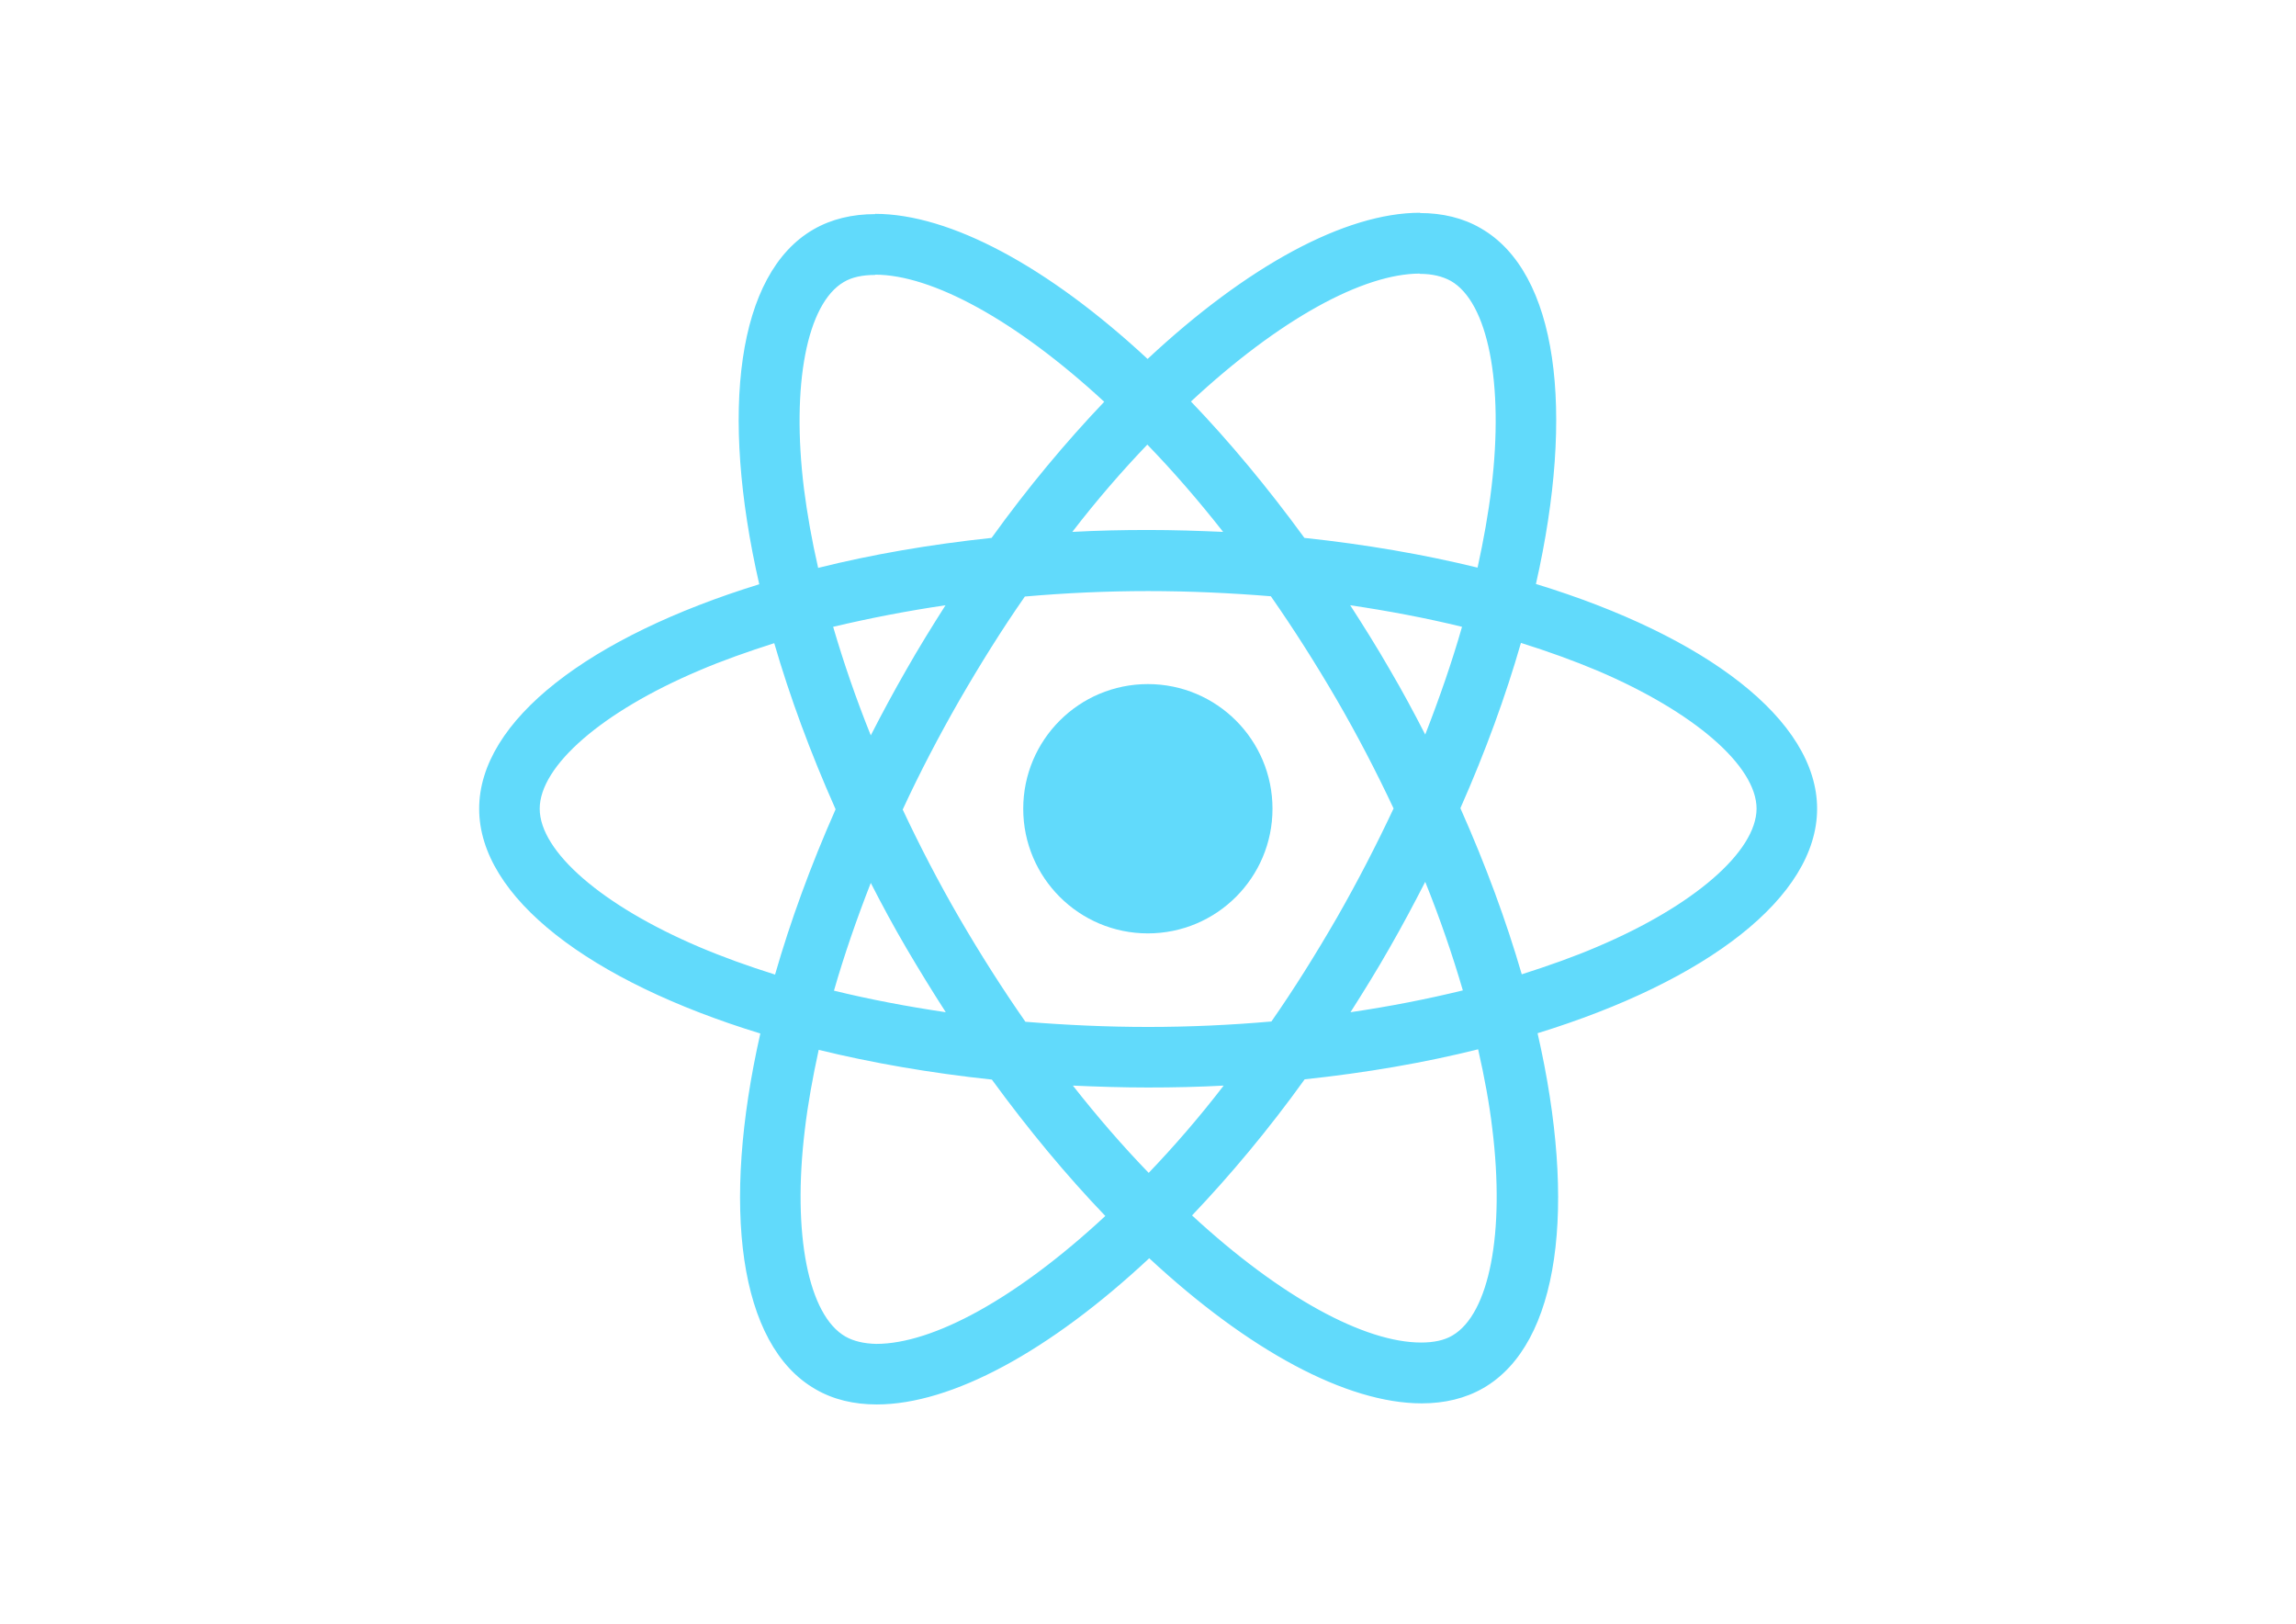
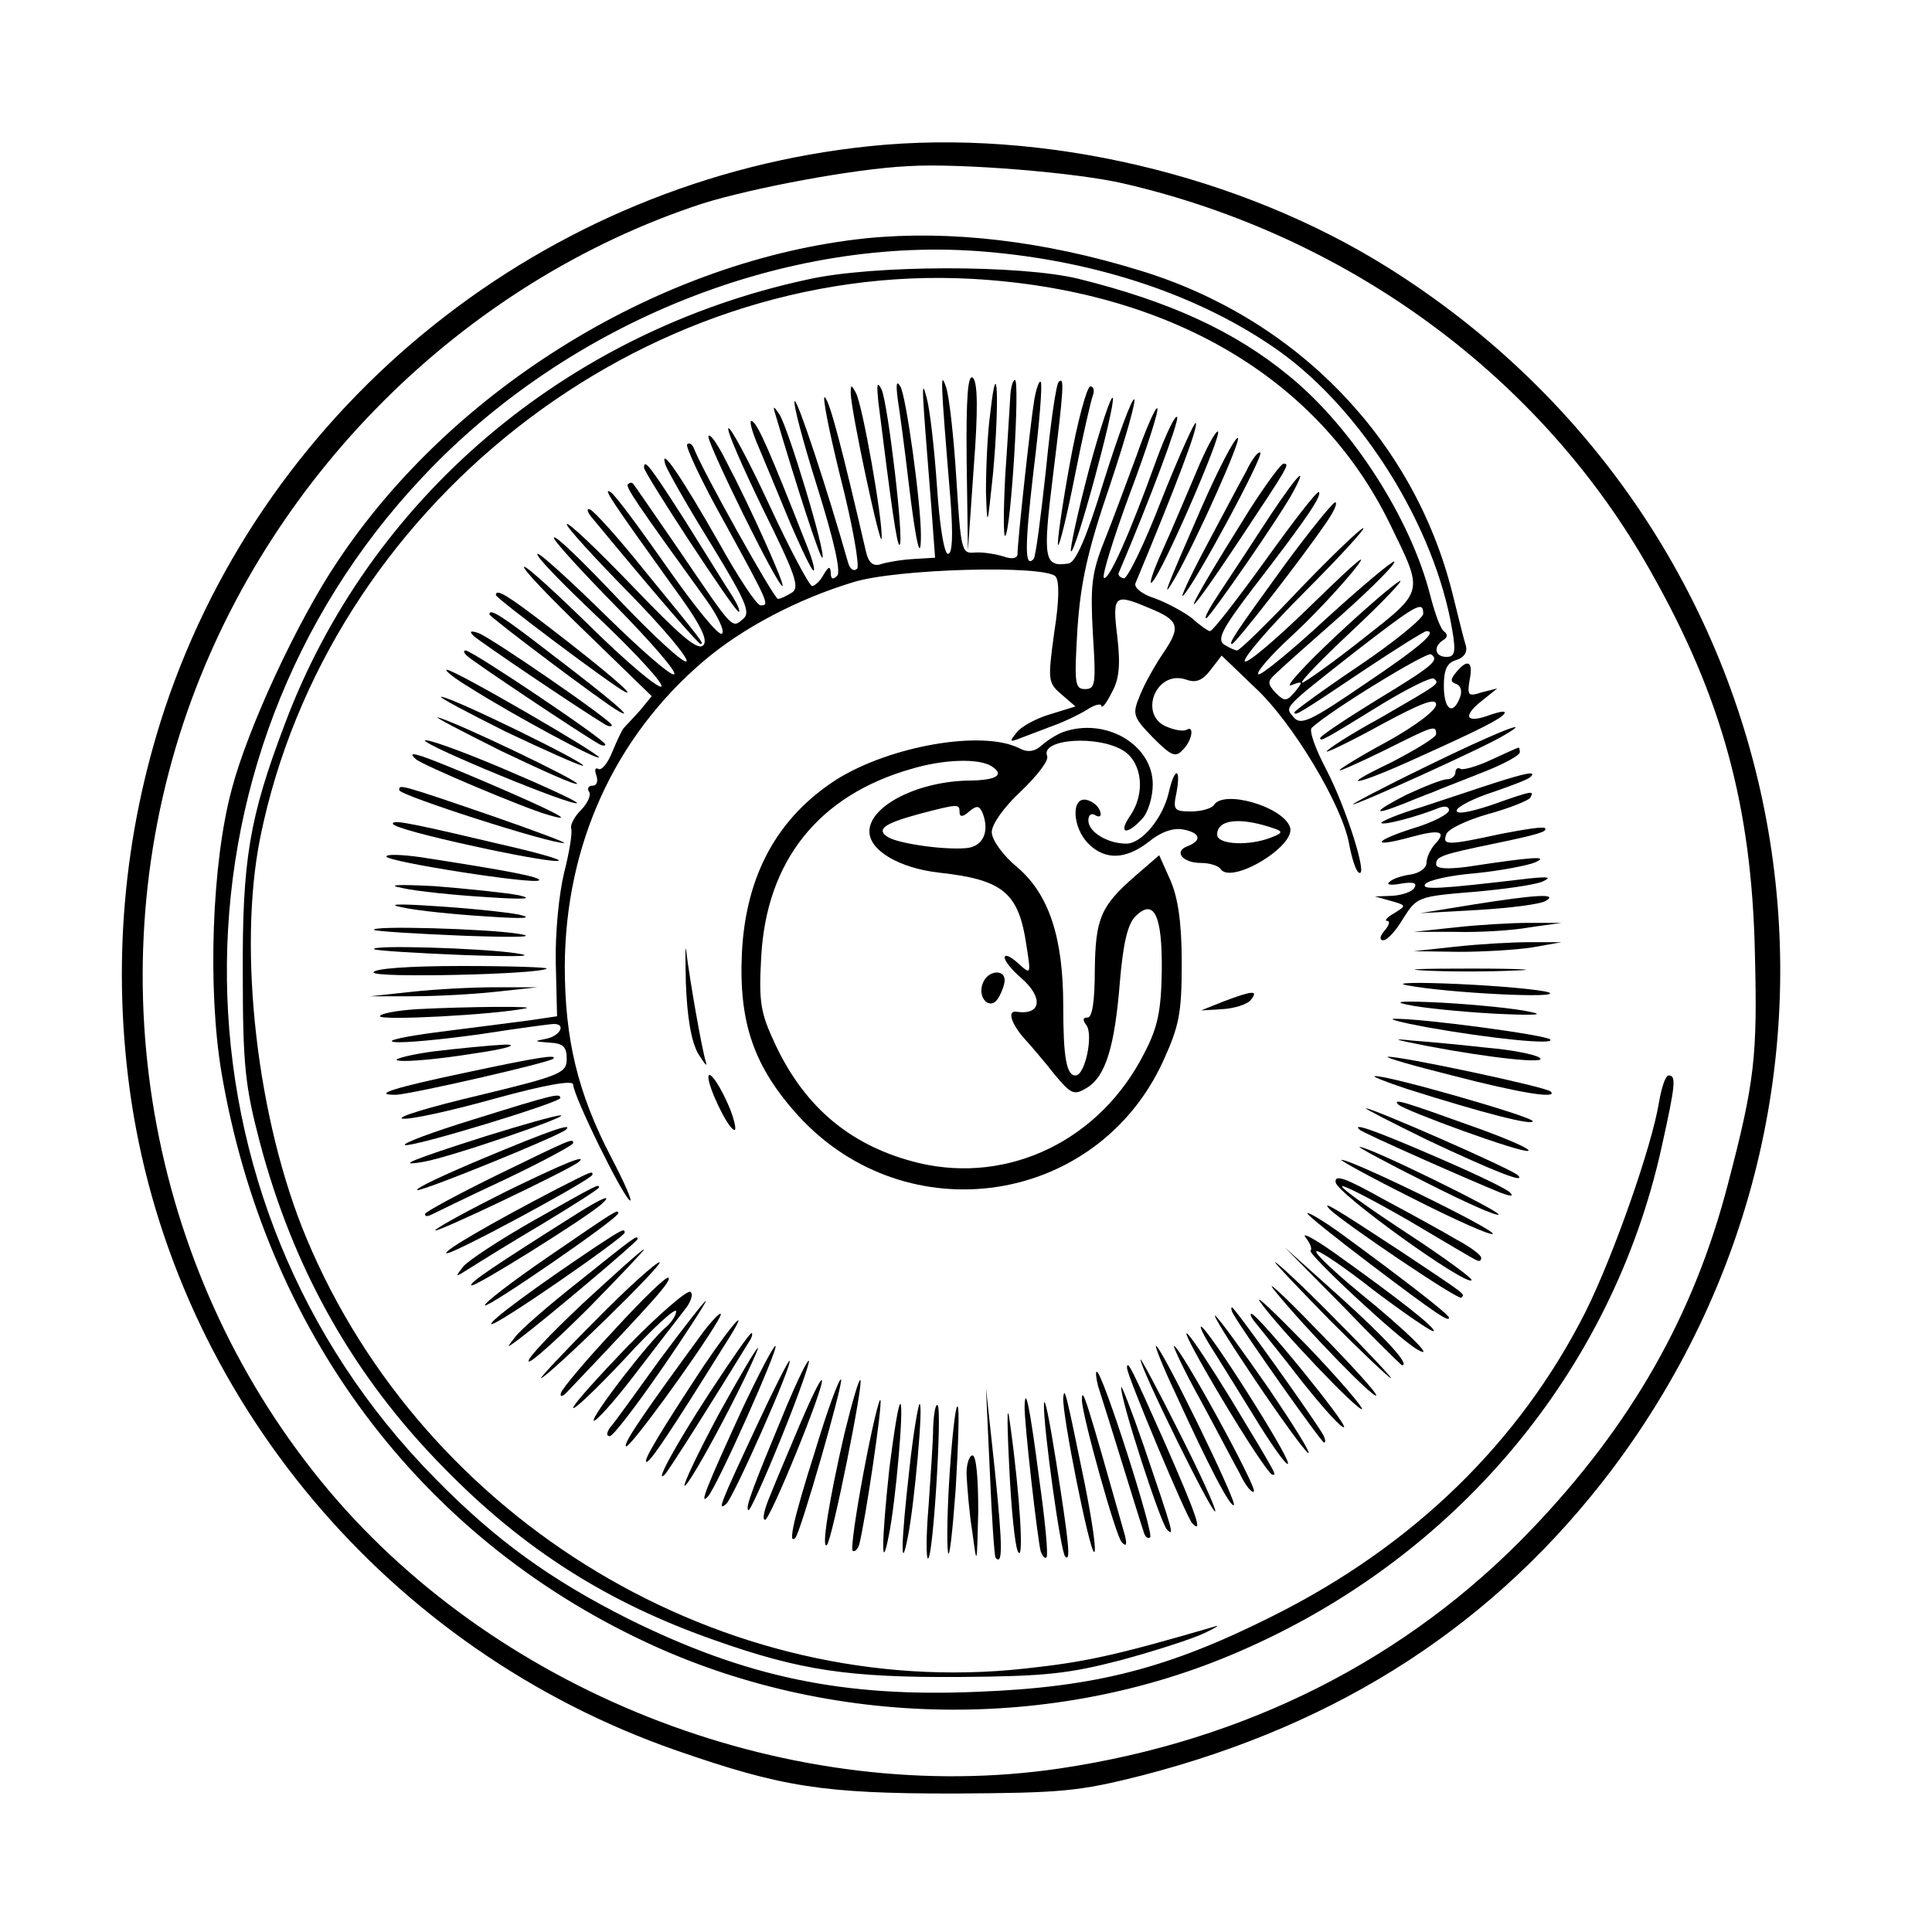
- <svg xmlns="http://www.w3.org/2000/svg" viewBox="0 0 841.9 595.3">
-   <g fill="#61DAFB">
-     <path d="M666.3 296.5c0-32.5-40.7-63.3-103.1-82.4 14.4-63.6 8-114.2-20.2-130.4-6.5-3.8-14.1-5.6-22.4-5.6v22.3c4.6 0 8.3.9 11.4 2.6 13.6 7.8 19.5 37.5 14.9 75.7-1.1 9.4-2.9 19.3-5.1 29.4-19.6-4.8-41-8.5-63.5-10.9-13.5-18.5-27.5-35.3-41.6-50 32.6-30.3 63.2-46.9 84-46.9V78c-27.5 0-63.5 19.6-99.9 53.6-36.4-33.8-72.4-53.2-99.9-53.2v22.3c20.7 0 51.4 16.5 84 46.6-14 14.7-28 31.4-41.3 49.9-22.6 2.4-44 6.1-63.6 11-2.3-10-4-19.7-5.2-29-4.7-38.2 1.1-67.9 14.6-75.8 3-1.8 6.9-2.6 11.5-2.6V78.5c-8.4 0-16 1.8-22.6 5.6-28.1 16.2-34.4 66.7-19.9 130.1-62.2 19.2-102.7 49.9-102.7 82.3 0 32.5 40.7 63.3 103.1 82.4-14.4 63.6-8 114.2 20.2 130.4 6.5 3.8 14.1 5.6 22.5 5.6 27.5 0 63.5-19.6 99.9-53.6 36.4 33.8 72.4 53.2 99.9 53.2 8.4 0 16-1.8 22.6-5.6 28.1-16.2 34.4-66.7 19.9-130.1 62-19.1 102.5-49.9 102.5-82.3zm-130.2-66.7c-3.7 12.9-8.3 26.2-13.5 39.5-4.1-8-8.4-16-13.1-24-4.6-8-9.5-15.8-14.4-23.4 14.2 2.1 27.9 4.7 41 7.9zm-45.8 106.5c-7.8 13.5-15.8 26.3-24.1 38.2-14.9 1.3-30 2-45.2 2-15.1 0-30.2-.7-45-1.9-8.3-11.9-16.4-24.6-24.2-38-7.6-13.1-14.5-26.4-20.8-39.8 6.2-13.4 13.2-26.8 20.7-39.9 7.8-13.5 15.8-26.3 24.1-38.2 14.9-1.3 30-2 45.2-2 15.1 0 30.2.7 45 1.9 8.3 11.9 16.4 24.6 24.2 38 7.6 13.1 14.5 26.4 20.8 39.8-6.3 13.4-13.2 26.8-20.7 39.9zm32.3-13c5.4 13.4 10 26.8 13.8 39.8-13.1 3.2-26.9 5.9-41.2 8 4.9-7.7 9.8-15.6 14.4-23.7 4.6-8 8.9-16.1 13-24.1zM421.2 430c-9.3-9.6-18.6-20.3-27.8-32 9 .4 18.2.7 27.5.7 9.4 0 18.7-.2 27.8-.7-9 11.7-18.3 22.4-27.5 32zm-74.4-58.9c-14.2-2.1-27.9-4.7-41-7.9 3.7-12.9 8.3-26.2 13.5-39.5 4.1 8 8.4 16 13.1 24 4.7 8 9.5 15.8 14.4 23.4zM420.7 163c9.3 9.6 18.6 20.3 27.8 32-9-.4-18.2-.7-27.5-.7-9.4 0-18.7.2-27.8.7 9-11.7 18.3-22.4 27.5-32zm-74 58.9c-4.9 7.7-9.8 15.6-14.4 23.7-4.6 8-8.9 16-13 24-5.4-13.4-10-26.8-13.8-39.8 13.1-3.1 26.9-5.8 41.2-7.9zm-90.5 125.2c-35.4-15.1-58.3-34.9-58.3-50.6 0-15.7 22.9-35.6 58.3-50.6 8.6-3.7 18-7 27.7-10.1 5.7 19.6 13.2 40 22.5 60.9-9.2 20.8-16.6 41.1-22.2 60.6-9.9-3.1-19.3-6.5-28-10.2zM310 490c-13.6-7.8-19.5-37.5-14.9-75.7 1.1-9.4 2.9-19.3 5.1-29.4 19.6 4.8 41 8.5 63.5 10.9 13.5 18.5 27.5 35.3 41.6 50-32.6 30.3-63.2 46.9-84 46.9-4.5-.1-8.3-1-11.3-2.7zm237.2-76.2c4.7 38.2-1.1 67.9-14.6 75.8-3 1.8-6.9 2.6-11.5 2.6-20.7 0-51.4-16.5-84-46.6 14-14.7 28-31.4 41.3-49.9 22.6-2.4 44-6.1 63.6-11 2.3 10.1 4.1 19.8 5.2 29.1zm38.5-66.7c-8.6 3.7-18 7-27.7 10.1-5.7-19.6-13.2-40-22.5-60.9 9.2-20.8 16.6-41.1 22.2-60.6 9.9 3.1 19.3 6.5 28.1 10.2 35.4 15.1 58.3 34.9 58.3 50.6-.1 15.7-23 35.6-58.4 50.6zM320.8 78.4z" />
-     <circle cx="420.9" cy="296.5" r="45.7" />
-     <path d="M520.5 78.1z" />
+ <svg xmlns="http://www.w3.org/2000/svg" version="1.0" width="300pt" height="300pt" viewBox="0 0 300 300" preserveAspectRatio="xMidYMid meet">
+   <g transform="translate(0,300) scale(0.1,-0.1)" fill="#000000" stroke="none">
+     <path d="M1350 2773 c-503 -52 -935 -397 -1094 -873 -65 -196 -83 -403 -52 -610 70 -460 398 -852 846 -1008 164 -57 228 -67 430 -67 169 1 194 3 293 28 310 80 550 237 730 475 457 608 298 1461 -347 1866 -231 145 -537 217 -806 189z m395 -58 c350 -81 649 -301 818 -602 111 -196 157 -365 162 -593 4 -160 0 -199 -42 -359 -53 -204 -150 -374 -305 -536 -192 -201 -443 -328 -732 -371 -412 -61 -865 111 -1135 431 -276 328 -362 784 -226 1193 126 378 433 684 806 806 77 24 235 54 319 58 79 5 263 -10 335 -27z" />
+     <path d="M1345 2630 c-316 -33 -641 -231 -821 -502 -62 -92 -139 -258 -164 -353 -31 -114 -38 -310 -16 -441 68 -399 306 -719 659 -884 286 -134 632 -140 920 -15 337 145 580 435 657 783 22 99 23 112 11 112 -5 0 -11 -19 -15 -42 -11 -68 -71 -239 -114 -325 -102 -202 -267 -363 -485 -472 -163 -82 -277 -111 -459 -118 -210 -9 -360 23 -542 113 -121 61 -206 122 -301 219 -423 429 -431 1117 -19 1554 227 242 567 377 876 350 175 -15 334 -69 454 -154 130 -93 242 -273 269 -433 6 -35 4 -42 -9 -42 -18 0 -21 16 -5 26 7 4 7 9 2 13 -6 3 -15 29 -22 56 -30 119 -121 261 -219 341 -85 70 -186 116 -327 151 -90 22 -319 22 -421 -1 -376 -81 -681 -341 -812 -691 -55 -145 -66 -211 -65 -390 0 -139 4 -173 26 -257 52 -198 146 -365 286 -507 124 -127 255 -210 421 -268 133 -47 208 -58 380 -57 133 1 169 5 250 26 52 14 111 33 130 42 19 9 26 14 15 10 -154 -45 -201 -55 -294 -65 -466 -51 -931 228 -1115 668 -77 184 -107 447 -72 622 104 513 592 896 1105 868 306 -17 538 -153 649 -380 53 -109 55 -103 -43 -180 -47 -37 -89 -67 -93 -67 -4 1 31 37 78 81 47 44 80 79 74 77 -6 -2 -51 -40 -100 -86 -49 -46 -80 -80 -69 -76 18 7 19 6 6 -10 -13 -15 -16 -16 -30 -2 -13 14 -13 18 -1 29 8 8 54 49 103 92 48 43 85 80 82 83 -2 2 -49 -37 -105 -88 -55 -51 -103 -90 -106 -87 -4 3 19 29 49 57 31 28 75 75 98 103 28 35 9 19 -59 -47 -56 -55 -105 -97 -109 -93 -4 4 38 53 92 107 55 55 96 100 92 100 -4 0 -49 -43 -99 -95 -49 -52 -93 -95 -97 -95 -3 0 -12 4 -20 9 -12 8 -3 25 45 88 81 105 107 143 102 149 -3 2 -40 -46 -83 -106 -44 -61 -82 -110 -86 -110 -3 0 -16 9 -28 20 -13 10 -39 24 -58 31 -19 6 -32 16 -30 23 63 151 97 241 94 249 -1 5 -25 -48 -53 -118 -27 -70 -54 -125 -59 -123 -6 1 -9 5 -8 8 51 120 93 234 91 242 -2 6 -17 -24 -33 -68 -40 -111 -74 -188 -81 -181 -3 3 15 62 41 132 26 69 45 129 42 131 -2 3 -17 -30 -32 -73 -16 -43 -38 -103 -51 -135 -19 -48 -21 -69 -17 -142 5 -78 4 -86 -12 -86 -16 0 -17 8 -12 93 5 72 15 120 51 225 24 72 41 132 37 132 -4 0 -25 -57 -47 -127 -27 -89 -44 -127 -55 -128 -38 -6 -40 7 -24 136 17 137 18 155 9 146 -4 -3 -13 -66 -20 -138 -8 -73 -16 -135 -19 -137 -14 -15 -14 18 0 138 9 72 14 134 11 137 -2 3 -7 -10 -10 -28 -6 -36 -26 -220 -26 -239 0 -7 -8 -9 -22 -4 -13 4 -33 7 -45 6 -20 -2 -21 4 -28 115 -4 64 -11 128 -16 142 -9 26 -9 17 7 -176 4 -55 3 -83 -4 -83 -6 0 -13 44 -17 104 -4 58 -11 120 -16 138 -9 34 -8 21 7 -167 l6 -81 -33 -2 c-19 -1 -42 -5 -51 -8 -12 -4 -19 2 -23 18 -37 160 -56 233 -64 241 -5 5 6 -51 24 -124 19 -74 30 -138 26 -142 -5 -5 -11 -1 -14 9 -32 113 -79 255 -83 251 -3 -3 13 -63 35 -133 26 -83 37 -132 31 -138 -7 -7 -10 -5 -10 5 -1 10 -3 10 -11 -3 -5 -10 -14 -18 -18 -18 -4 0 -34 56 -66 125 -32 69 -61 123 -64 120 -3 -3 22 -60 54 -126 50 -101 57 -121 45 -129 -8 -5 -18 -10 -22 -10 -6 0 -119 202 -131 235 -3 6 -7 8 -10 5 -3 -3 23 -59 59 -123 69 -126 69 -127 55 -127 -6 0 -35 44 -65 98 -57 100 -92 152 -83 121 3 -9 34 -64 70 -122 55 -90 63 -108 51 -118 -18 -15 -14 -19 -99 106 -38 55 -70 102 -72 104 -2 2 -5 2 -8 -1 -4 -4 13 -29 122 -180 18 -25 29 -49 24 -52 -5 -4 -43 43 -85 103 -42 60 -81 113 -88 117 -13 8 1 -13 95 -144 45 -61 57 -86 49 -94 -9 -9 -37 16 -111 93 -55 57 -100 100 -101 95 0 -5 44 -53 97 -107 53 -54 93 -102 89 -106 -4 -4 -52 40 -106 97 -55 58 -99 101 -100 95 0 -5 44 -53 97 -107 53 -54 94 -101 90 -105 -4 -4 -51 37 -105 90 -54 53 -102 97 -107 97 -6 -1 37 -45 95 -100 57 -54 101 -102 97 -106 -4 -4 -52 36 -106 89 -54 53 -102 97 -107 97 -5 -1 38 -46 95 -101 l103 -100 -18 -22 c-11 -12 -22 -24 -25 -27 -3 -3 -11 -20 -18 -37 -7 -18 -17 -30 -22 -27 -5 3 -6 -2 -3 -10 3 -9 1 -16 -6 -16 -6 0 -9 -4 -5 -10 3 -5 -3 -18 -13 -28 -10 -10 -17 -23 -15 -29 2 -6 -3 -37 -11 -68 -8 -33 -14 -93 -13 -140 l2 -83 -40 -6 c-22 -3 -85 -11 -140 -18 -55 -7 -88 -14 -73 -16 15 -2 75 4 133 12 58 9 110 16 115 16 20 0 9 -19 -12 -23 -20 -4 -19 -4 5 -6 21 -1 27 -6 27 -25 0 -22 -8 -26 -137 -57 -76 -18 -129 -34 -118 -36 11 -2 75 12 143 31 80 22 122 29 122 22 0 -17 76 -172 88 -180 5 -3 -8 27 -29 67 -52 100 -72 183 -72 297 1 188 77 355 215 473 61 52 147 97 233 123 67 21 296 27 314 9 6 -7 6 -37 -2 -87 -10 -74 -10 -78 11 -96 l22 -19 -39 -12 c-21 -6 -45 -19 -52 -28 -12 -15 -12 -16 6 -9 11 4 34 13 50 19 17 6 40 17 53 25 12 8 22 10 22 6 1 -5 8 4 16 20 12 21 14 43 9 87 -8 65 -5 68 49 45 47 -19 50 -29 23 -69 -13 -19 -30 -49 -37 -67 -12 -29 -11 -33 20 -65 28 -28 35 -32 46 -20 15 14 19 39 7 32 -5 -3 -18 -1 -30 4 -46 17 -19 89 28 74 16 -6 26 -2 39 15 l17 22 51 -49 c59 -54 137 -185 147 -244 4 -21 10 -41 15 -44 15 -9 -19 99 -50 159 -17 32 -28 62 -23 66 29 27 178 118 185 114 14 -9 3 -18 -86 -72 -47 -29 -86 -55 -86 -58 0 -6 4 -4 98 54 40 24 76 42 79 38 8 -8 11 -6 -84 -61 -46 -25 -83 -49 -83 -52 0 -2 38 16 85 42 63 34 85 42 85 31 0 -9 -32 -33 -75 -57 -41 -22 -75 -43 -75 -45 0 -2 31 12 70 31 76 38 80 40 80 25 0 -5 -33 -25 -72 -45 -86 -41 -52 -35 42 8 100 45 131 61 136 69 3 5 -7 3 -22 -2 -37 -14 -44 -3 -14 21 l25 20 -24 -6 c-21 -7 -23 -5 -19 19 6 29 -3 34 -21 12 -9 -11 -9 -15 0 -18 7 -2 10 -11 6 -21 -11 -29 -25 -19 -25 18 0 25 5 36 19 40 13 4 18 13 15 23 -3 9 -12 46 -21 82 -60 238 -242 426 -485 500 -149 46 -295 63 -425 50z m865 -583 c0 -7 -45 -44 -100 -81 -55 -37 -100 -70 -100 -72 0 -7 9 -1 112 68 48 32 90 58 93 58 18 0 -9 -24 -97 -83 -82 -56 -98 -64 -109 -51 -14 17 -19 12 94 101 97 75 107 81 107 60z" />
+     <path d="M1501 2285 l2 -140 9 129 c7 90 6 132 -1 139 -8 8 -11 -29 -10 -128z" />
+     <path d="M1538 2361 c-5 -35 -7 -91 -7 -125 2 -57 2 -56 11 29 10 110 7 193 -4 96z" />
+     <path d="M1364 2375 c20 -160 29 -225 33 -221 7 7 -18 218 -28 241 -7 14 -8 9 -5 -20z" />
+     <path d="M1394 2380 c3 -19 11 -78 17 -130 11 -92 19 -127 19 -81 0 50 -23 217 -32 231 -6 10 -7 4 -4 -20z" />
+     <path d="M1569 2388 c-1 -13 -4 -69 -8 -125 -3 -56 -3 -99 0 -95 9 9 23 242 15 242 -3 0 -6 -10 -7 -22z" />
+     <path d="M1321 2390 c0 -27 47 -246 48 -226 2 28 -30 209 -40 226 -7 13 -8 13 -8 0z" />
+     <path d="M1661 2279 c-12 -66 -20 -123 -18 -125 2 -3 14 46 26 107 12 61 25 117 28 125 3 8 1 14 -4 14 -5 0 -20 -54 -32 -121z" />
+     <path d="M1691 2271 c-18 -68 -30 -125 -28 -127 6 -7 69 225 65 238 -2 6 -19 -44 -37 -111z" />
+     <path d="M1203 2360 c36 -122 71 -229 74 -226 6 6 -53 202 -67 223 -8 12 -10 13 -7 3z" />
+     <path d="M1175 2313 c9 -21 30 -72 47 -113 17 -41 35 -79 40 -85 5 -5 1 13 -10 40 -57 145 -75 186 -84 191 -5 3 -2 -11 7 -33z" />
+     <path d="M1100 2322 c0 -14 107 -232 115 -232 5 0 -49 121 -88 195 -14 28 -26 44 -27 37z" />
+     <path d="M1858 2268 c-15 -35 -38 -90 -53 -123 -15 -33 -22 -55 -16 -49 16 15 111 234 102 234 -4 0 -19 -28 -33 -62z" />
+     <path d="M1864 2208 c-55 -126 -63 -146 -38 -103 34 60 103 215 96 215 -5 0 -31 -50 -58 -112z" />
+     <path d="M1935 2268 c-10 -18 -38 -71 -63 -118 -25 -47 -40 -80 -35 -75 18 17 125 216 120 222 -3 3 -13 -10 -22 -29z" />
+     <path d="M1000 2274 c0 -9 141 -224 147 -224 3 0 -1 10 -9 23 -8 12 -40 64 -72 115 -55 86 -66 101 -66 86z" />
+     <path d="M1940 2208 c-109 -174 -116 -198 -13 -43 75 113 76 115 66 115 -4 0 -28 -33 -53 -72z" />
+     <path d="M1955 2173 c-31 -48 -64 -97 -72 -110 -8 -13 -13 -23 -10 -23 5 0 118 163 136 198 26 49 -1 17 -54 -65z" />
+     <path d="M1995 2123 c-77 -106 -88 -123 -82 -123 5 0 108 132 146 188 12 17 19 32 14 32 -4 -1 -39 -44 -78 -97z" />
+     <path d="M921 2194 c95 -115 163 -194 167 -194 6 0 2 5 -88 115 -40 50 -78 92 -84 94 -6 2 -4 -5 5 -15z" />
+     <path d="M770 2076 c0 -5 180 -140 200 -150 20 -10 -30 33 -116 99 -65 50 -84 62 -84 51z" />
+     <path d="M760 2046 c0 -4 178 -138 200 -150 28 -16 -10 17 -102 87 -80 62 -98 73 -98 63z" />
+     <path d="M735 2013 c9 -9 168 -116 203 -137 6 -4 12 -5 12 -2 0 7 -186 135 -207 143 -12 4 -15 3 -8 -4z" />
+     <path d="M726 1981 c8 -8 174 -119 202 -135 6 -4 12 -5 12 -2 0 7 -207 146 -217 146 -4 0 -3 -4 3 -9z" />
+     <path d="M730 1932 c68 -43 200 -114 200 -108 0 6 -224 136 -236 136 -5 0 11 -13 36 -28z" />
+     <path d="M785 1864 c61 -29 115 -53 120 -53 12 1 -206 108 -220 107 -5 0 40 -24 100 -54z" />
+     <path d="M778 1834 c63 -30 116 -54 118 -51 4 4 -188 96 -216 103 -8 2 36 -21 98 -52z" />
+     <path d="M1650 1863 c-8 -3 -23 -12 -32 -20 -11 -10 -22 -12 -35 -5 -57 29 -201 4 -285 -49 -91 -59 -140 -148 -146 -269 -5 -109 19 -177 88 -253 168 -183 463 -139 566 85 25 55 29 74 29 153 0 63 -6 102 -18 129 l-17 38 -37 -32 c-54 -47 -62 -66 -63 -147 0 -47 -4 -73 -11 -73 -8 0 -8 -4 -2 -12 11 -15 -2 -78 -17 -78 -14 0 -19 28 -19 108 0 106 -22 173 -71 215 -23 19 -40 43 -40 55 0 12 19 39 45 63 25 24 44 48 41 55 -11 27 80 33 119 8 29 -19 34 -67 9 -102 -18 -27 -4 -29 19 -4 10 10 17 35 17 54 0 62 -74 105 -140 81z m-110 -53 c20 -13 8 -21 -31 -22 -82 0 -159 -39 -159 -79 0 -30 47 -57 108 -64 100 -11 124 -31 136 -114 7 -45 7 -45 -14 -26 -11 10 -20 14 -20 8 0 -5 11 -19 25 -31 36 -31 32 -59 -7 -53 -14 2 -8 -18 12 -41 12 -13 33 -38 48 -57 26 -31 30 -32 50 -20 29 18 43 64 51 165 5 59 12 89 24 101 29 29 42 2 41 -85 -1 -61 -6 -87 -27 -127 -68 -135 -210 -204 -350 -171 -103 25 -176 84 -223 184 -23 49 -26 65 -22 136 8 149 89 251 233 292 50 15 105 17 125 4z m-50 -71 c0 -8 5 -8 15 1 12 10 16 9 21 -3 11 -29 0 -52 -26 -54 -35 -3 -104 7 -121 17 -19 12 -7 21 48 36 61 16 63 16 63 3z" />
+     <path d="M1526 1473 c-9 -23 12 -43 24 -23 5 8 10 21 10 28 0 18 -27 15 -34 -5z" />
+     <path d="M2215 1810 c-66 -32 -117 -59 -114 -59 6 -1 205 89 234 107 52 30 -12 5 -120 -48z" />
+     <path d="M660 1850 c0 -8 230 -103 236 -97 2 2 -50 26 -116 54 -66 28 -120 47 -120 43z" />
+     <path d="M2315 1820 c-21 -10 -43 -16 -47 -14 -4 3 -8 0 -8 -5 0 -6 -6 -11 -13 -11 -7 0 -35 -11 -63 -24 -51 -26 -55 -34 -7 -15 15 6 37 15 48 19 11 5 46 18 78 31 31 12 57 26 57 31 0 4 -1 8 -2 7 -2 0 -21 -9 -43 -19z" />
+     <path d="M646 1821 c10 -9 166 -75 204 -86 47 -14 15 3 -92 49 -108 46 -130 53 -112 37z" />
+     <path d="M1815 1770 c-9 -40 -42 -80 -66 -80 -29 0 -59 18 -59 36 0 9 5 12 11 8 7 -4 10 -1 7 7 -3 8 -12 15 -21 17 -24 5 -22 -43 3 -68 26 -26 58 -25 94 3 18 15 38 22 53 19 27 -5 30 -17 7 -26 -22 -8 -8 -26 21 -26 13 0 26 -4 30 -9 16 -26 119 36 108 65 -12 32 -103 58 -118 34 -3 -5 -19 -10 -35 -10 -27 0 -29 2 -23 30 7 39 -3 39 -12 0z m165 -57 c12 -4 11 -7 -5 -13 -34 -14 -85 -12 -85 4 0 24 36 28 90 9z" />
+     <path d="M2320 1784 c-25 -8 -75 -25 -112 -37 -37 -11 -65 -23 -63 -25 3 -4 56 10 88 23 10 4 17 3 17 -3 0 -6 -25 -19 -55 -28 -63 -20 -67 -31 -5 -14 47 13 57 9 38 -11 -7 -8 -13 -21 -13 -29 0 -8 -11 -16 -25 -18 -14 -2 -29 -7 -33 -12 -5 -4 4 -5 19 -2 19 3 25 1 20 -7 -4 -6 -19 -11 -34 -12 l-27 -1 25 -7 c24 -7 24 -7 5 -19 -11 -6 -16 -12 -11 -12 5 0 3 -7 -4 -15 -8 -9 -8 -15 -2 -15 6 0 20 15 31 34 21 33 23 34 108 41 48 4 96 11 108 16 15 7 10 8 -20 5 -143 -17 -168 -18 -162 -9 4 6 39 14 78 17 39 4 81 12 93 17 22 10 -1 9 -106 -7 -31 -4 -48 -3 -48 4 0 12 8 15 90 32 68 14 84 19 79 24 -2 3 -33 -2 -69 -9 -83 -18 -91 -18 -84 0 3 8 33 22 65 31 33 9 62 21 65 25 7 12 5 12 -60 -11 -36 -12 -56 -15 -54 -8 2 6 28 19 56 28 29 10 56 20 59 24 9 9 -7 6 -57 -10z" />
+     <path d="M620 1773 c0 -8 237 -84 256 -82 5 0 -43 18 -106 40 -154 53 -150 51 -150 42z" />
+     <path d="M610 1721 c0 -5 57 -20 126 -35 132 -29 183 -31 67 -3 -161 38 -193 45 -193 38z" />
+     <path d="M600 1670 c0 -8 230 -44 237 -37 4 5 -48 15 -184 36 -29 4 -53 5 -53 1z" />
+     <path d="M625 1621 c22 -5 81 -11 130 -14 59 -4 76 -3 50 3 -22 4 -80 10 -130 14 -59 3 -76 2 -50 -3z" />
+     <path d="M2285 1595 l-80 -13 90 5 c50 3 97 9 105 14 21 12 -15 10 -115 -6z" />
+     <path d="M625 1591 c22 -5 81 -11 130 -14 58 -4 76 -3 50 3 -22 4 -80 10 -130 13 -58 4 -76 3 -50 -2z" />
+     <path d="M2260 1560 l-65 -7 65 0 c36 -1 88 2 115 7 l50 7 -50 0 c-27 0 -79 -3 -115 -7z" />
+     <path d="M581 1556 c2 -2 65 -6 139 -9 84 -3 116 -2 85 3 -50 8 -232 13 -224 6z" />
+     <path d="M1065 1474 c2 -53 8 -90 19 -110 10 -16 15 -22 12 -13 -7 24 -25 128 -30 169 -2 19 -2 -1 -1 -46z" />
+     <path d="M2260 1530 l-65 -7 70 -1 c39 0 90 3 115 7 l45 8 -50 0 c-27 0 -79 -3 -115 -7z" />
+     <path d="M581 1526 c2 -2 65 -6 139 -9 86 -3 115 -2 80 3 -56 8 -227 13 -219 6z" />
+     <path d="M580 1490 c0 -9 259 -3 269 6 2 2 -57 4 -132 4 -82 0 -137 -4 -137 -10z" />
+     <path d="M2212 1493 c37 -2 100 -2 140 0 40 1 10 3 -67 3 -77 0 -110 -1 -73 -3z" />
+     <path d="M2185 1470 c63 -12 243 -21 220 -11 -11 4 -74 10 -140 13 -66 3 -102 2 -80 -2z" />
+     <path d="M640 1460 l-65 -7 65 0 c36 0 94 3 130 7 l65 7 -65 0 c-36 0 -94 -3 -130 -7z" />
+     <path d="M1900 1445 l-35 -14 33 2 c18 1 38 7 44 14 13 16 3 15 -42 -2z" />
+     <path d="M2185 1440 c22 -5 83 -11 135 -14 62 -3 81 -2 55 3 -22 5 -83 11 -135 14 -60 3 -80 2 -55 -3z" />
+     <path d="M648 1433 c-32 -2 -58 -7 -58 -11 0 -7 174 2 225 12 25 4 -90 3 -167 -1z" />
+     <path d="M2215 1405 c101 -18 201 -28 192 -19 -7 7 -201 33 -242 32 -11 0 12 -6 50 -13z" />
+     <path d="M2215 1376 c99 -19 193 -29 175 -18 -8 5 -44 12 -80 15 -36 4 -87 9 -115 11 -37 4 -31 2 20 -8z" />
+     <path d="M670 1367 c-41 -6 -64 -13 -50 -14 14 -2 66 3 115 11 50 7 72 14 50 14 -22 -1 -74 -6 -115 -11z" />
+     <path d="M721 1334 c-109 -23 -144 -34 -107 -34 21 0 239 50 245 56 7 7 -21 3 -138 -22z" />
+     <path d="M2255 1330 c104 -27 165 -37 153 -25 -6 7 -237 56 -253 54 -5 -1 40 -14 100 -29z" />
+     <path d="M1100 1327 c0 -15 28 -75 39 -81 5 -4 3 10 -5 31 -15 37 -34 64 -34 50z" />
+     <path d="M2185 1309 c120 -38 195 -57 195 -50 0 7 -227 72 -245 70 -6 0 17 -9 50 -20z" />
+     <path d="M736 1262 c-65 -20 -113 -38 -107 -40 11 -4 241 66 241 73 0 8 -9 6 -134 -33z" />
+     <path d="M2171 1285 c11 -10 192 -76 202 -72 6 2 -35 20 -92 40 -100 36 -119 42 -110 32z" />
+     <path d="M2216 1230 c104 -49 155 -69 141 -55 -8 9 -227 105 -236 104 -3 0 40 -22 95 -49z" />
+     <path d="M755 1236 c-116 -37 -143 -48 -97 -40 41 7 233 73 212 72 -8 0 -60 -15 -115 -32z" />
+     <path d="M752 1202 c-62 -26 -109 -48 -104 -50 8 -2 220 84 231 94 11 11 -24 -1 -127 -44z" />
+     <path d="M2111 1246 c4 -5 179 -82 219 -98 16 -6 21 -6 15 0 -5 6 -58 31 -116 56 -97 42 -130 53 -118 42z" />
+     <path d="M771 1175 c-61 -30 -111 -57 -111 -60 0 -4 3 -4 8 -2 4 2 55 27 115 55 59 28 107 54 107 57 0 8 -2 7 -119 -50z" />
+     <path d="M2214 1164 c59 -30 110 -53 113 -50 5 4 -204 107 -216 105 -3 0 43 -25 103 -55z" />
+     <path d="M786 1150 c-54 -27 -104 -54 -110 -60 -9 -10 211 95 223 106 14 13 -27 -4 -113 -46z" />
+     <path d="M2194 1139 c65 -33 121 -58 124 -55 5 6 -220 116 -235 115 -4 0 45 -27 111 -60z" />
+     <path d="M865 1154 c-100 -52 -176 -96 -172 -100 5 -5 227 115 227 122 0 6 0 6 -55 -22z" />
+     <path d="M2074 1164 c3 -18 202 -161 211 -152 3 2 -42 35 -100 73 -58 38 -103 70 -101 73 3 2 49 -22 103 -53 54 -32 101 -60 106 -62 4 -2 7 -1 7 4 0 4 -17 17 -38 28 -20 12 -71 40 -114 63 -59 33 -76 39 -74 26z" />
+     <path d="M829 1105 c-53 -30 -103 -63 -110 -72 -13 -17 -13 -17 11 -2 14 9 64 40 113 69 48 29 87 54 87 56 0 6 0 6 -101 -51z" />
+     <path d="M900 1118 c-133 -84 -172 -110 -168 -114 4 -4 180 106 203 127 16 15 2 10 -35 -13z" />
+     <path d="M2065 1122 c20 -20 199 -141 204 -137 6 6 11 2 -94 72 -102 67 -125 81 -110 65z" />
+     <path d="M852 1049 c-57 -39 -101 -73 -99 -76 5 -4 207 135 207 143 0 7 -3 5 -108 -67z" />
+     <path d="M2030 1116 c0 -3 44 -38 98 -79 107 -81 122 -90 122 -83 0 5 -74 62 -167 130 -29 21 -53 35 -53 32z" />
+     <path d="M925 1064 c-94 -63 -166 -116 -162 -120 5 -5 207 135 207 142 0 7 -4 5 -45 -22z" />
+     <path d="M2027 1079 c7 -9 11 -18 8 -21 -5 -5 137 -137 165 -153 32 -19 -14 27 -88 87 -40 33 -71 62 -68 65 3 3 44 -25 91 -62 48 -36 89 -64 91 -62 5 4 -55 51 -156 123 -30 21 -49 31 -43 23z" />
+     <path d="M900 1011 c-47 -37 -92 -76 -100 -87 -14 -18 -14 -18 5 -4 40 30 185 152 185 156 0 7 -4 4 -90 -65z" />
+     <path d="M905 976 c-49 -46 -88 -87 -84 -90 3 -3 45 35 94 84 49 50 87 90 85 90 -3 0 -45 -38 -95 -84z" />
+     <path d="M2085 972 c49 -51 91 -92 92 -92 13 0 -23 40 -95 105 l-87 78 90 -91z" />
+     <path d="M925 950 c-49 -49 -87 -90 -85 -90 10 1 194 180 184 180 -5 0 -50 -40 -99 -90z" />
+     <path d="M2065 950 c49 -49 92 -90 95 -90 2 0 -36 41 -85 90 -49 50 -92 90 -95 90 -2 0 36 -40 85 -90z" />
+     <path d="M1980 995 c49 -60 152 -166 157 -162 2 3 -40 49 -93 103 -53 55 -82 81 -64 59z" />
+     <path d="M954 935 c-44 -47 -81 -91 -83 -98 -2 -7 3 -6 11 3 134 141 161 171 156 176 -3 3 -41 -34 -84 -81z" />
+     <path d="M976 911 c-47 -49 -86 -92 -86 -97 0 -5 36 29 80 76 43 47 79 80 80 74 0 -6 -7 -17 -15 -24 -26 -21 -118 -141 -113 -146 3 -2 32 30 64 72 32 42 67 87 77 100 10 12 14 25 9 28 -5 3 -48 -34 -96 -83z" />
+     <path d="M1957 978 c30 -42 153 -171 158 -166 2 2 -36 47 -86 99 -50 51 -82 82 -72 67z" />
+     <path d="M1024 888 c-37 -51 -71 -99 -77 -105 -5 -8 -6 -13 0 -13 5 0 41 47 81 105 40 58 70 105 68 105 -2 0 -35 -42 -72 -92z" />
+     <path d="M1916 958 c20 -34 136 -198 140 -198 3 0 2 6 -2 13 -15 26 -137 197 -141 197 -2 0 -1 -6 3 -12z" />
+     <path d="M1093 933 c-96 -131 -125 -174 -121 -179 5 -4 108 137 142 194 13 22 0 12 -21 -15z" />
+     <path d="M1949 857 c39 -58 76 -109 82 -113 7 -4 -21 41 -61 100 -41 59 -78 110 -83 113 -5 3 23 -42 62 -100z" />
+     <path d="M1952 943 c8 -10 41 -51 72 -91 32 -40 60 -71 63 -68 5 5 -134 176 -144 176 -3 0 1 -8 9 -17z" />
+     <path d="M1092 878 c-65 -99 -95 -148 -88 -148 6 0 38 48 119 178 45 70 21 47 -31 -30z" />
+     <path d="M1887 898 c15 -24 46 -74 70 -113 24 -38 43 -64 43 -57 0 14 -126 212 -135 212 -3 0 7 -19 22 -42z" />
+     <path d="M1101 836 c-54 -83 -85 -141 -69 -126 5 4 80 123 132 208 4 6 5 12 3 12 -3 0 -32 -42 -66 -94z" />
+     <path d="M1871 873 c47 -82 99 -163 105 -163 6 0 10 -6 -65 118 -67 109 -94 140 -40 45z" />
+     <path d="M1116 804 c-31 -58 -55 -108 -53 -111 3 -2 30 44 61 103 31 59 54 109 53 111 -2 1 -29 -45 -61 -103z" />
+     <path d="M1153 813 c-56 -122 -68 -152 -54 -137 13 12 112 234 105 234 -3 0 -26 -44 -51 -97z" />
+     <path d="M1825 837 c52 -114 86 -179 91 -174 5 5 -113 247 -121 247 -2 0 11 -33 30 -73z" />
+     <path d="M1863 828 c25 -46 52 -98 62 -116 9 -19 19 -31 22 -28 6 5 -115 226 -124 226 -2 0 15 -37 40 -82z" />
+     <path d="M1176 788 c-58 -124 -63 -136 -48 -123 12 12 103 217 98 222 -1 2 -24 -43 -50 -99z" />
+     <path d="M1222 818 c-54 -130 -65 -159 -60 -163 2 -3 25 48 51 112 26 64 45 118 43 120 -2 2 -17 -29 -34 -69z" />
+     <path d="M1771 889 c-1 -12 111 -240 116 -236 2 3 -23 58 -56 123 -33 66 -60 116 -60 113z" />
+     <path d="M1750 876 c0 -12 92 -231 101 -241 17 -18 9 8 -42 124 -51 115 -59 131 -59 117z" />
+     <path d="M1705 848 c14 -43 66 -213 71 -227 2 -8 7 -11 10 -8 6 6 -74 257 -83 257 -2 0 -1 -10 2 -22z" />
+     <path d="M1242 788 c-17 -40 -38 -90 -46 -110 -9 -21 -13 -38 -8 -38 8 0 94 211 88 217 -2 2 -17 -29 -34 -69z" />
+     <path d="M1266 748 c-34 -107 -43 -148 -31 -136 8 8 75 241 71 246 -3 2 -21 -47 -40 -110z" />
+     <path d="M1311 773 c-24 -104 -36 -180 -27 -172 8 7 57 251 52 256 -2 3 -13 -35 -25 -84z" />
+     <path d="M1741 846 c-2 -17 61 -211 71 -221 12 -12 10 -5 -36 130 -19 55 -35 96 -35 91z" />
+     <path d="M1537 715 c3 -71 7 -132 9 -134 11 -12 11 16 -1 134 l-14 130 6 -130z" />
+     <path d="M1567 725 c3 -66 9 -127 14 -135 9 -16 3 86 -12 195 -5 41 -6 21 -2 -60z" />
+     <path d="M1621 820 c-1 -36 26 -230 33 -237 9 -9 6 20 -14 147 -10 63 -18 104 -19 90z" />
+     <path d="M1651 830 c-2 -26 41 -240 48 -240 4 0 -3 48 -15 108 -29 141 -31 150 -33 132z" />
+     <path d="M1341 714 c-12 -64 -20 -119 -17 -122 3 -2 7 1 10 9 9 33 37 221 33 225 -2 3 -14 -48 -26 -112z" />
+     <path d="M1591 817 c-1 -23 20 -207 25 -226 3 -8 7 -12 9 -9 3 2 -2 56 -11 119 -15 116 -22 148 -23 116z" />
+     <path d="M1680 826 c0 -23 53 -213 62 -221 7 -7 8 -4 5 10 -60 212 -67 235 -67 211z" />
+     <path d="M1381 720 c-12 -112 -13 -166 -1 -105 11 53 24 205 18 205 -3 0 -10 -45 -17 -100z" />
+     <path d="M1412 718 c-13 -114 -14 -165 -2 -103 10 51 24 205 18 205 -2 0 -10 -46 -16 -102z" />
+     <path d="M1449 784 c0 -21 -4 -76 -7 -121 -4 -46 -4 -83 -1 -83 8 0 22 230 15 238 -3 3 -6 -12 -7 -34z" />
+     <path d="M1475 718 c-4 -57 -5 -114 -3 -128 2 -14 7 30 12 98 4 68 6 126 3 128 -3 3 -8 -41 -12 -98z" />
+     <path d="M1501 708 c1 -18 4 -58 9 -88 7 -53 7 -52 9 33 0 52 -3 87 -9 87 -5 0 -10 -15 -9 -32z" />
  </g>
</svg>
